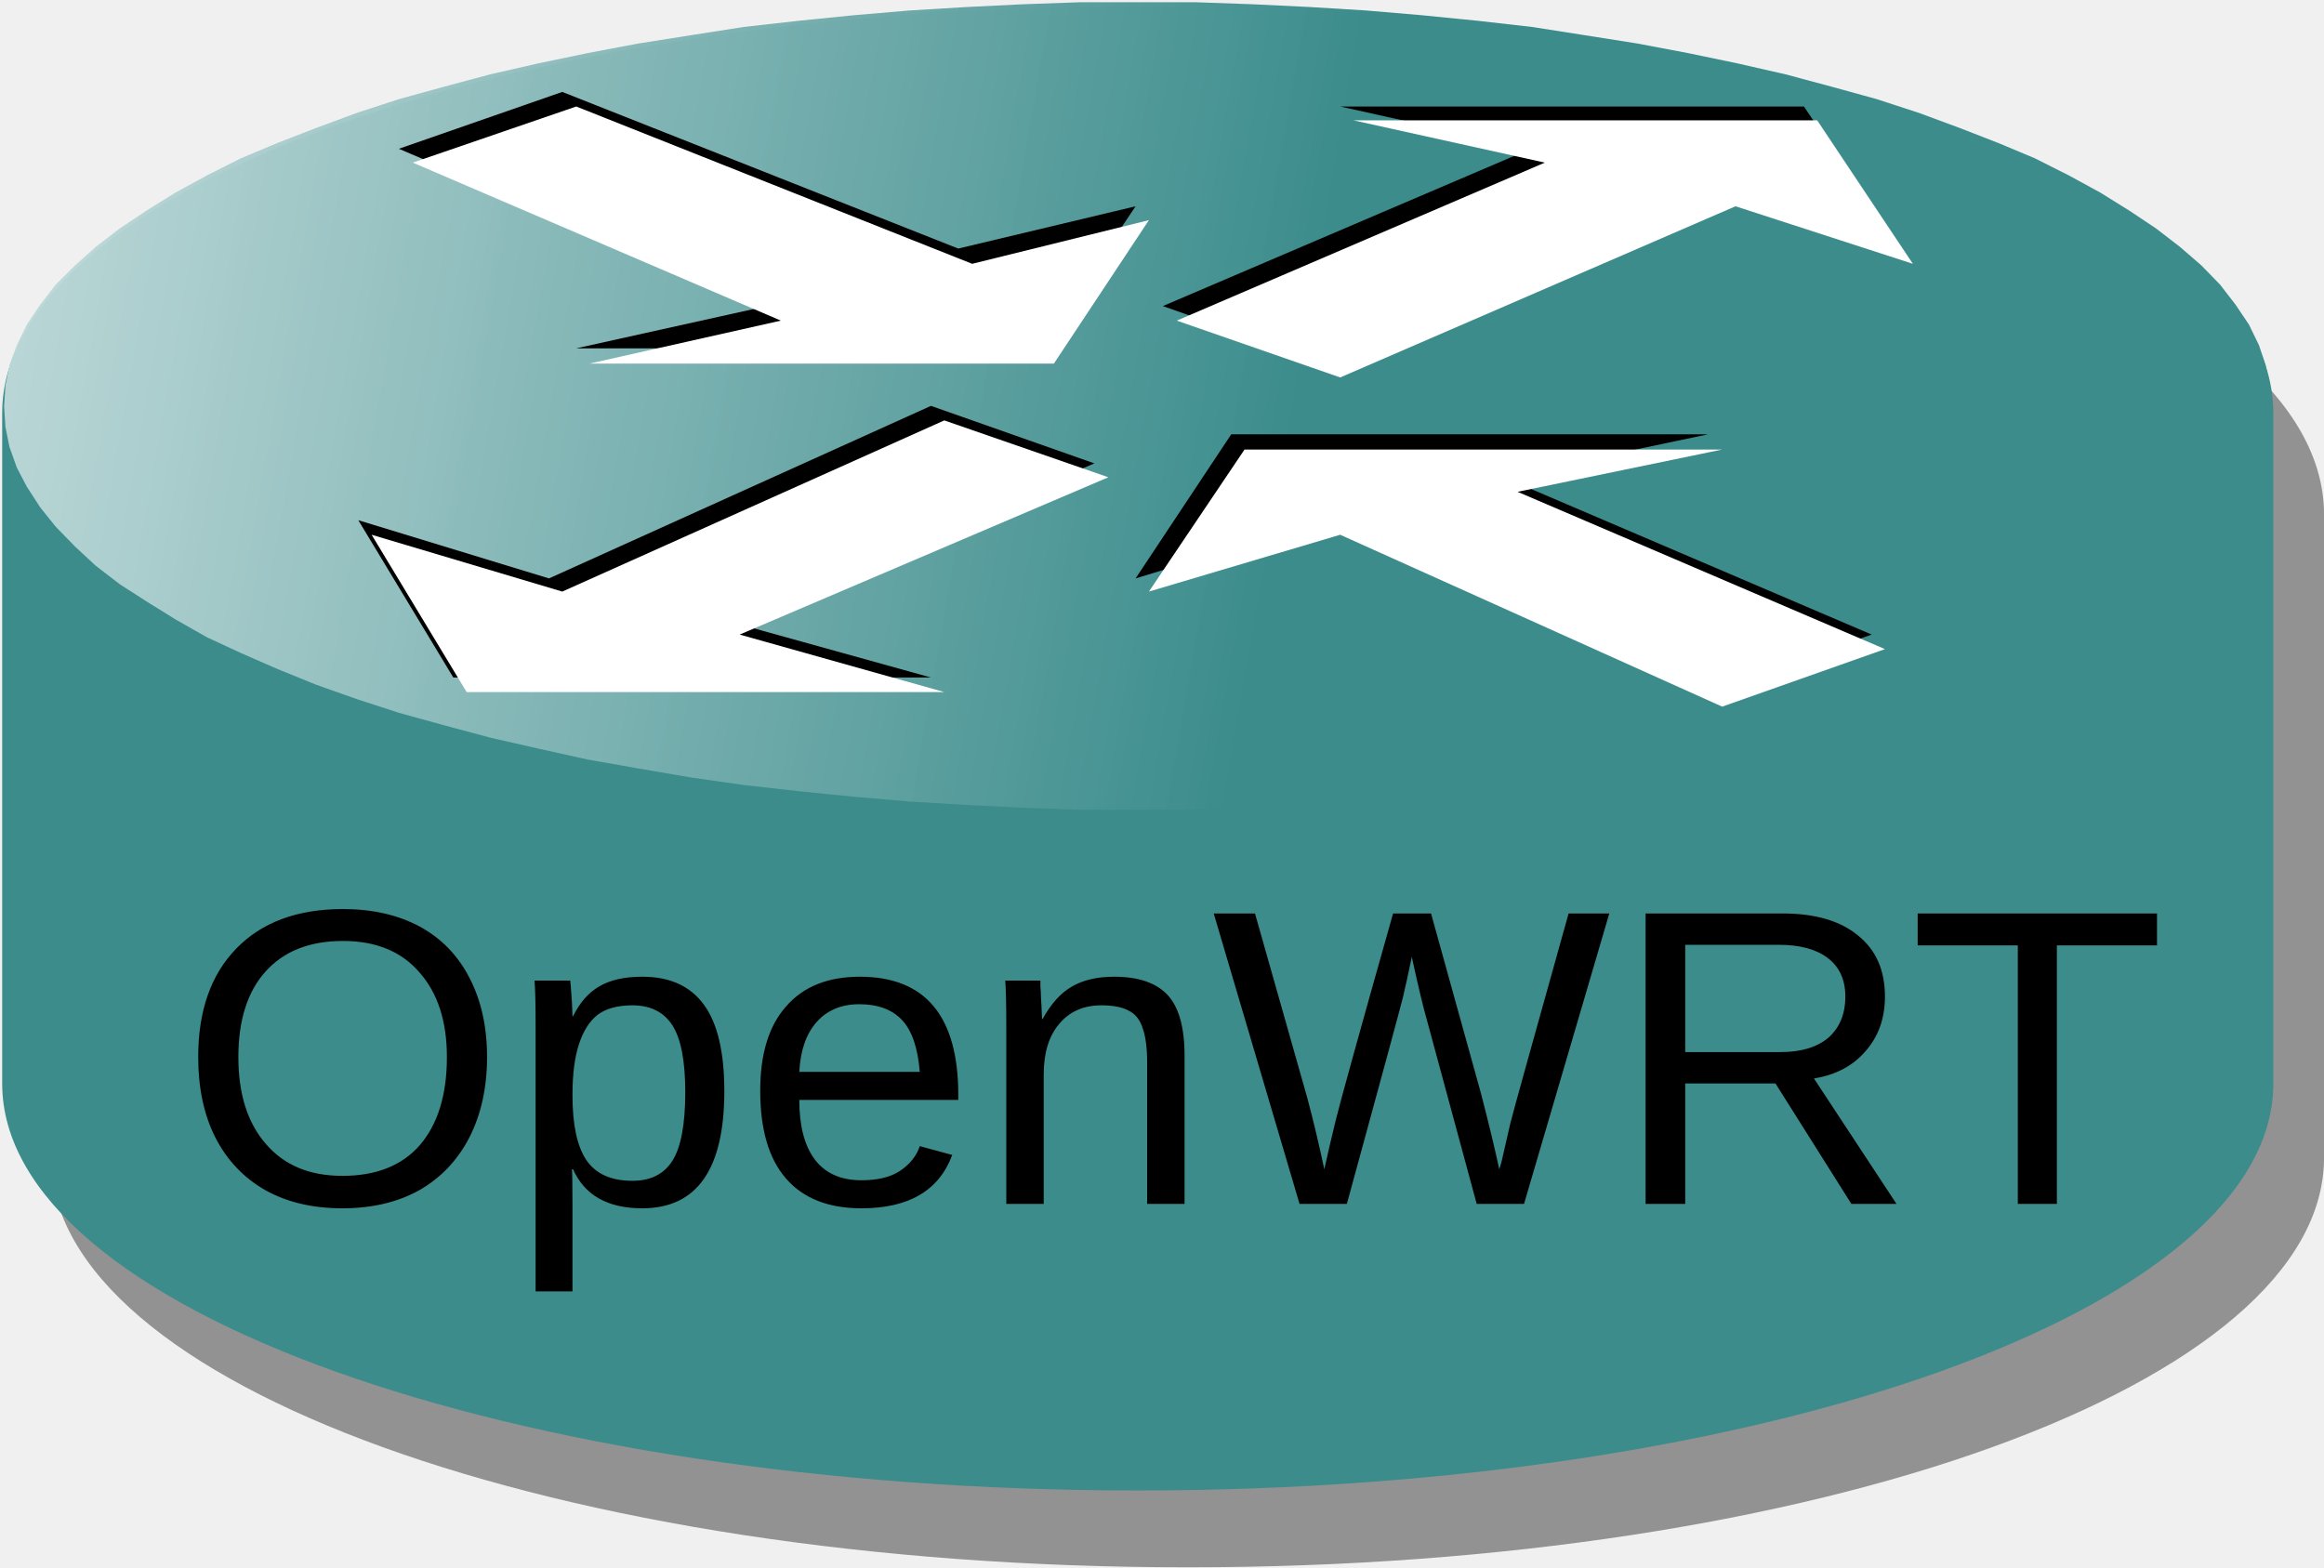
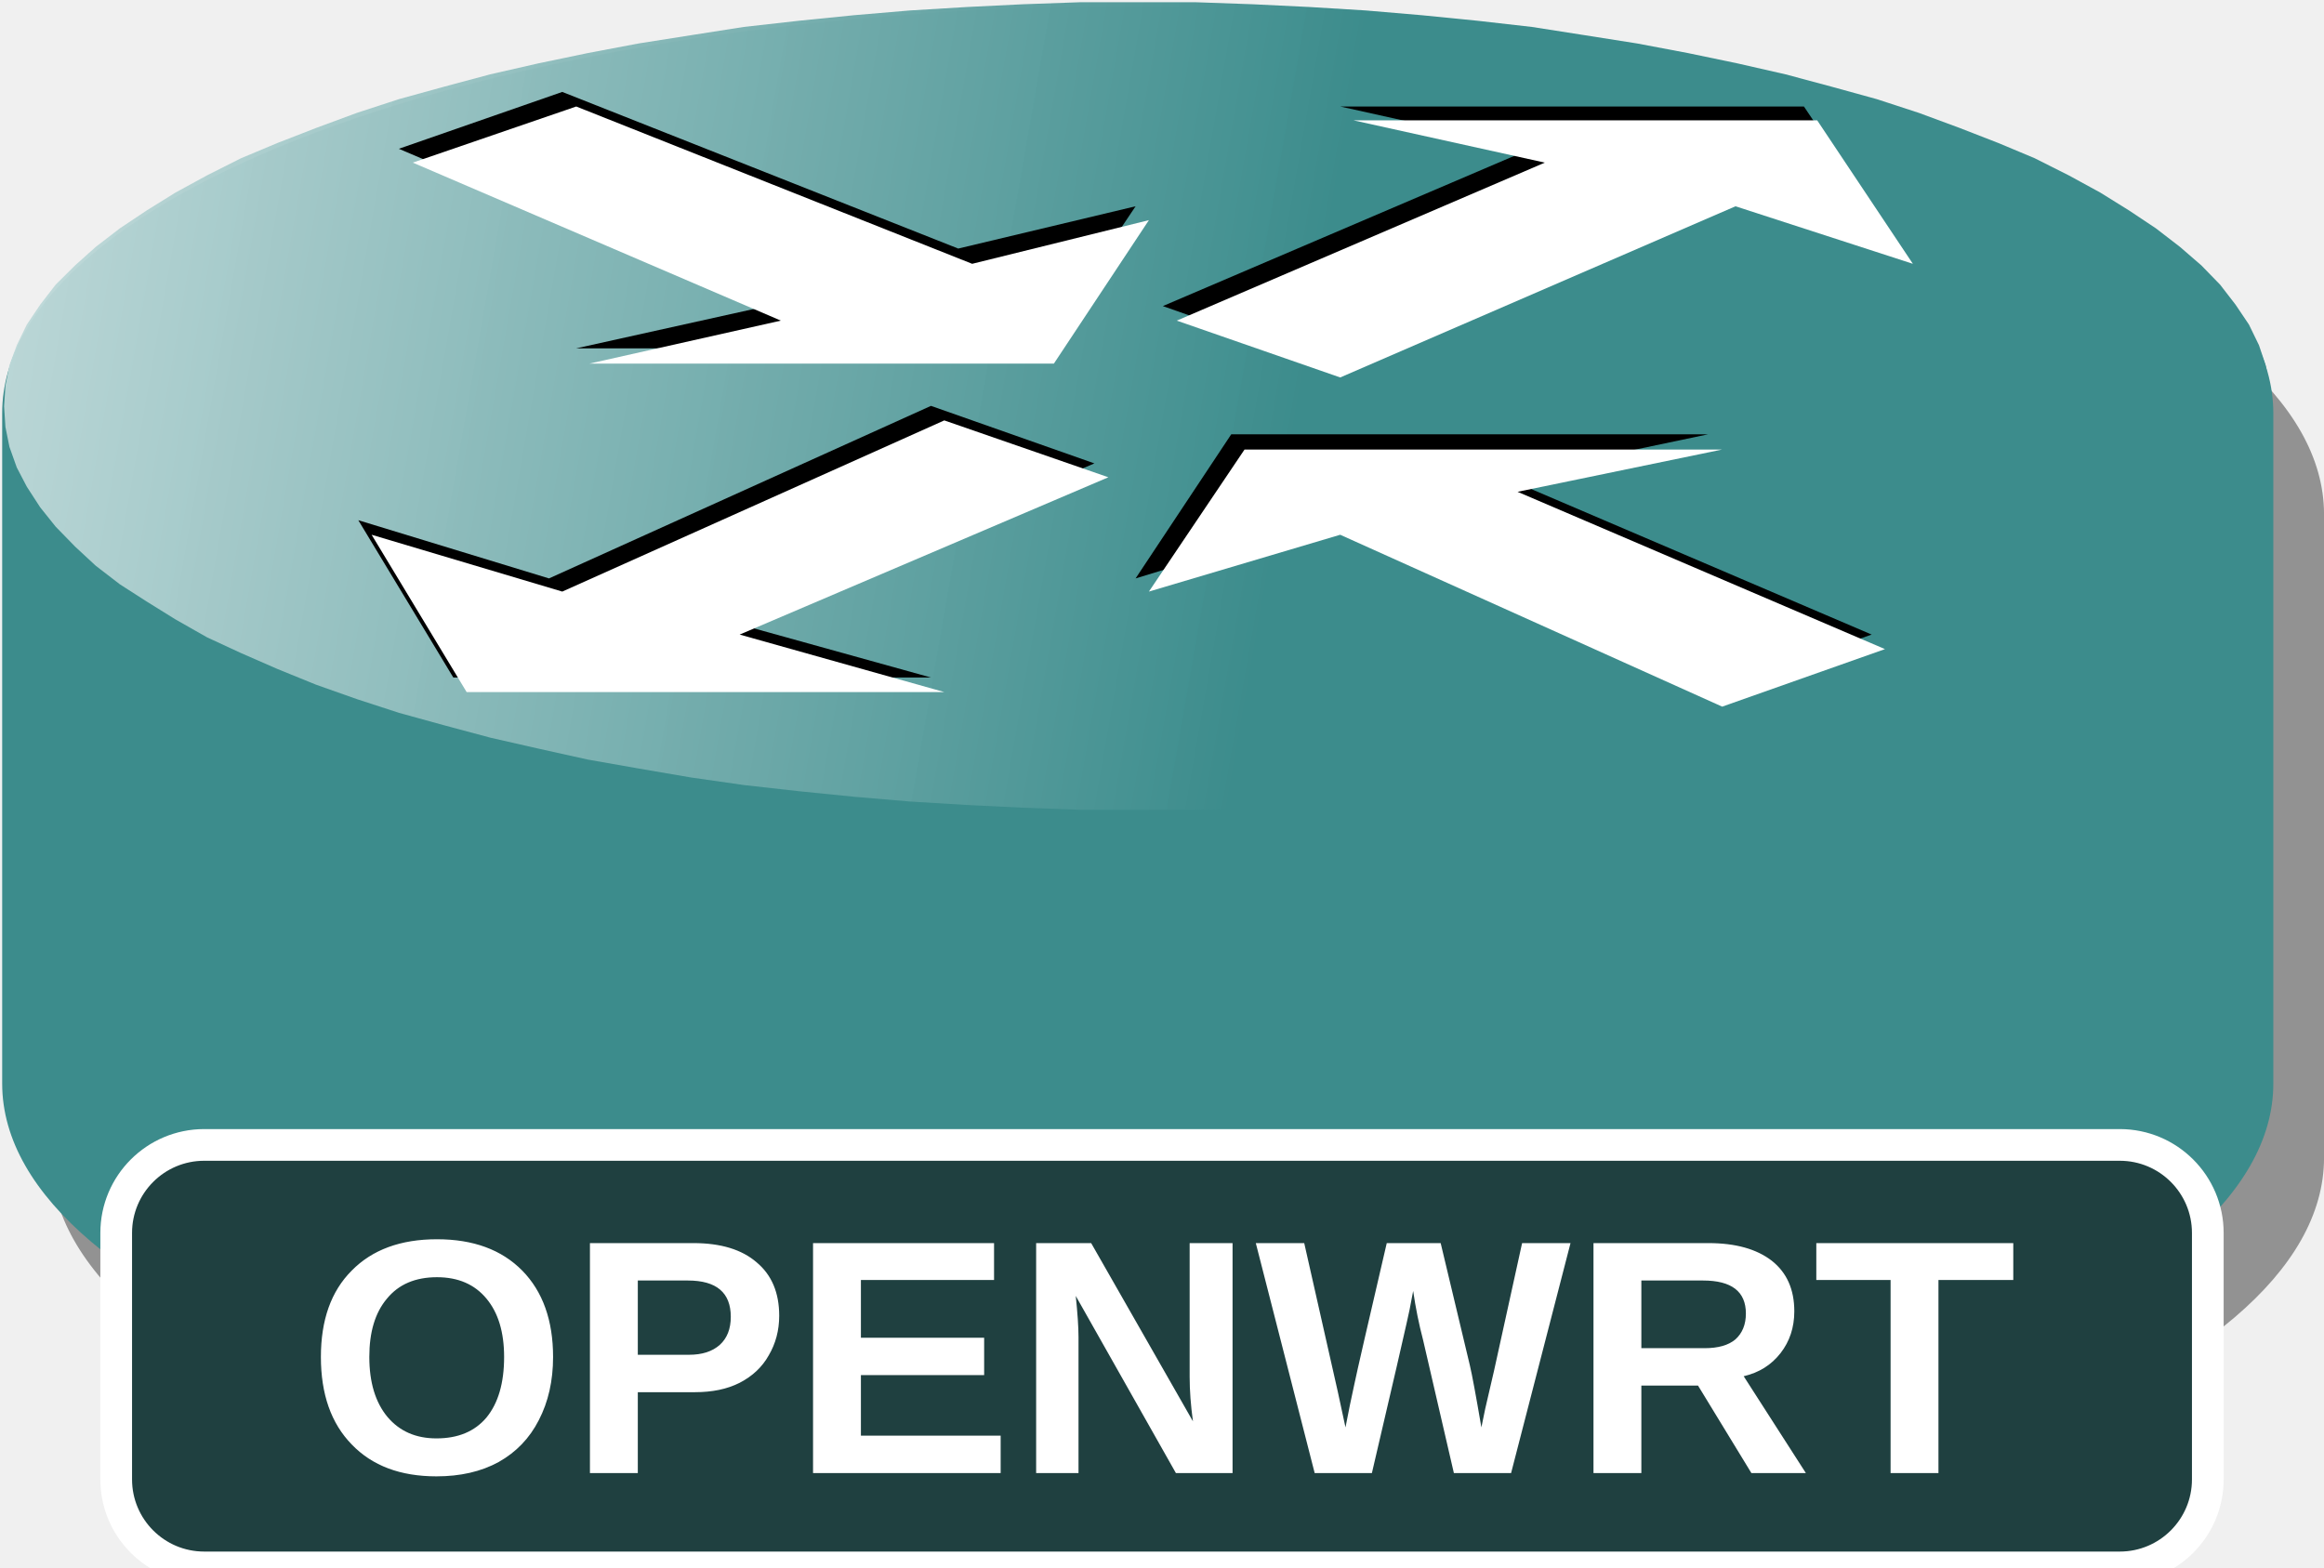
<svg xmlns="http://www.w3.org/2000/svg" xmlns:xlink="http://www.w3.org/1999/xlink" id="svg1998" width="66" height="44.516" version="1.0">
  <defs id="defs2001">
    <linearGradient id="linearGradient9312">
      <stop style="stop-color:#3c8c8c;stop-opacity:1;" offset="0" id="stop9314" />
      <stop style="stop-color:#ffffff;stop-opacity:0.941;" offset="1" id="stop9316" />
    </linearGradient>
    <marker orient="auto" refY="0" refX="0" id="Arrow2Lstart" style="overflow:visible">
      <path id="path11918" style="font-size:12px;fill-rule:evenodd;stroke-width:0.625;stroke-linejoin:round" d="M 8.719,4.034 L -2.207,0.016 L 8.719,-4.002 C 6.973,-1.63 6.983,1.616 8.719,4.034 z " transform="matrix(1.1,0,0,1.1,1.1,0)" />
    </marker>
    <marker orient="auto" refY="0" refX="0" id="Arrow1Send" style="overflow:visible">
      <path id="path11921" d="M 0,0 L 5,-5 L -12.5,0 L 5,5 L 0,0 z " style="fill-rule:evenodd;stroke:black;stroke-width:1pt;marker-start:none" transform="matrix(-0.2,0,0,-0.2,-1.2,0)" />
    </marker>
    <marker orient="auto" refY="0" refX="0" id="Arrow1Lstart" style="overflow:visible">
      <path id="path11936" d="M 0,0 L 5,-5 L -12.5,0 L 5,5 L 0,0 z " style="fill-rule:evenodd;stroke:black;stroke-width:1pt;marker-start:none" transform="matrix(0.8,0,0,0.8,10,0)" />
    </marker>
    <linearGradient xlink:href="#linearGradient9312" id="linearGradient2216" gradientUnits="userSpaceOnUse" gradientTransform="matrix(15.25283,0,0,14.08262,53.46753,3.418838)" x1="-1.093" y1="0.631" x2="-4.583" y2="0.07" />
  </defs>
  <rect style="opacity:1;fill:#000000;fill-opacity:0.392;fill-rule:evenodd;stroke:none;stroke-width:0.2;stroke-linecap:square;stroke-linejoin:miter;stroke-miterlimit:4;stroke-dasharray:none;stroke-opacity:1" id="rect4558" width="64.553" height="41.539" x="1.448" y="2.977" ry="11.632" rx="32.213" />
  <rect style="opacity:1;fill:#3c8c8c;fill-opacity:1;fill-rule:evenodd;stroke:none;stroke-width:0.015;stroke-linecap:square;stroke-linejoin:miter;stroke-miterlimit:4;stroke-dasharray:none;stroke-opacity:1" id="rect9971" width="64.499" height="42.154" x="0.062" y="0.181" ry="11.557" rx="32.25" />
  <g id="g4160">
    <path id="path4815" d="M 64.514,11.541 L 64.457,10.956 L 64.343,10.37 L 64.153,9.804 L 63.868,9.218 L 63.487,8.652 L 63.05,8.086 L 62.518,7.539 L 61.909,7.012 L 61.225,6.485 L 60.464,5.978 L 59.647,5.47 L 58.753,4.982 L 57.783,4.494 L 56.757,4.064 L 55.654,3.635 L 54.494,3.206 L 53.296,2.815 L 52.022,2.464 L 50.71,2.112 L 49.341,1.8 L 47.934,1.507 L 46.489,1.234 L 45.006,1 L 43.504,0.765 L 41.964,0.59 L 40.386,0.433 L 38.789,0.297 L 37.192,0.199 L 35.576,0.121 L 33.94,0.063 L 32.324,0.063 L 32.324,0.063 L 30.689,0.063 L 29.054,0.121 L 27.457,0.199 L 25.841,0.297 L 24.244,0.433 L 22.684,0.59 L 21.125,0.765 L 19.623,1 L 18.14,1.234 L 16.695,1.507 L 15.288,1.8 L 13.919,2.112 L 12.607,2.464 L 11.333,2.815 L 10.136,3.206 L 8.976,3.635 L 7.873,4.064 L 6.846,4.494 L 5.877,4.982 L 4.983,5.47 L 4.165,5.978 L 3.405,6.485 L 2.72,7.012 L 2.131,7.539 L 1.58,8.086 L 1.142,8.652 L 0.762,9.218 L 0.477,9.804 L 0.268,10.37 L 0.154,10.956 L 0.116,11.541 L 0.116,11.541 L 0.154,12.127 L 0.268,12.693 L 0.477,13.279 L 0.762,13.825 L 1.142,14.411 L 1.58,14.958 L 2.131,15.524 L 2.72,16.07 L 3.405,16.597 L 4.165,17.085 L 4.983,17.593 L 5.877,18.101 L 6.846,18.55 L 7.873,18.999 L 8.976,19.448 L 10.136,19.858 L 11.333,20.248 L 12.607,20.599 L 13.919,20.951 L 15.288,21.263 L 16.695,21.575 L 18.14,21.829 L 19.623,22.083 L 21.125,22.298 L 22.684,22.473 L 24.244,22.63 L 25.841,22.766 L 27.457,22.864 L 29.054,22.942 L 30.689,23.001 L 32.324,23.001 L 32.324,23.001 L 33.94,23.001 L 35.576,22.942 L 37.192,22.864 L 38.789,22.766 L 40.386,22.63 L 41.964,22.473 L 43.504,22.298 L 45.006,22.083 L 46.489,21.829 L 47.934,21.575 L 49.341,21.263 L 50.71,20.951 L 52.022,20.599 L 53.296,20.248 L 54.494,19.858 L 55.654,19.448 L 56.757,18.999 L 57.783,18.55 L 58.753,18.101 L 59.647,17.593 L 60.464,17.085 L 61.225,16.597 L 61.909,16.07 L 62.518,15.524 L 63.05,14.958 L 63.487,14.411 L 63.868,13.825 L 64.153,13.279 L 64.343,12.693 L 64.457,12.127 L 64.514,11.541" style="fill:url(#linearGradient2216);fill-opacity:1;stroke:none;stroke-width:0.019;stroke-miterlimit:4;stroke-dasharray:none;stroke-opacity:1" />
    <path id="path4819" d="M 33.024,8.694 L 37.665,10.327 L 48.909,5.446 L 53.947,7.06 L 51.23,3.025 L 38.061,3.025 L 43.476,4.226 L 33.024,8.694" style="fill:#000000;stroke:none;stroke-width:0.001" />
    <path id="path4821" d="M 31.08,13.162 L 26.439,11.528 L 15.591,16.429 L 10.176,14.776 L 12.874,19.244 L 26.439,19.244 L 20.628,17.63 L 31.08,13.162" style="fill:#000000;stroke:none;stroke-width:0.001" />
    <path id="path4823" d="M 11.327,4.226 L 15.968,2.611 L 27.213,7.06 L 32.25,5.859 L 29.552,9.894 L 16.365,9.894 L 21.779,8.694 L 11.327,4.226" style="fill:#000000;stroke:none;stroke-width:0.001" />
    <path id="path4825" d="M 53.154,18.024 L 48.513,19.657 L 37.665,14.776 L 32.25,16.429 L 34.967,12.335 L 48.513,12.335 L 42.702,13.556 L 53.154,18.024" style="fill:#000000;stroke:none;stroke-width:0.001" />
    <path id="path4827" d="M 33.42,9.107 L 38.061,10.721 L 49.287,5.859 L 54.324,7.493 L 51.607,3.418 L 38.438,3.418 L 43.872,4.619 L 33.42,9.107" style="fill:#ffffff;stroke:none;stroke-width:0.001" />
    <path id="path4829" d="M 31.477,13.556 L 26.817,11.941 L 15.968,16.803 L 10.554,15.189 L 13.252,19.657 L 26.817,19.657 L 21.006,18.024 L 31.477,13.556" style="fill:#ffffff;stroke:none;stroke-width:0.001" />
    <path id="path4831" d="M 11.723,4.619 L 16.365,3.025 L 27.609,7.493 L 32.628,6.253 L 29.93,10.327 L 16.742,10.327 L 22.176,9.107 L 11.723,4.619" style="fill:#ffffff;stroke:none;stroke-width:0.001" />
    <path id="path4833" d="M 53.532,18.437 L 48.909,20.071 L 38.061,15.189 L 32.628,16.803 L 35.344,12.768 L 48.909,12.768 L 43.098,13.969 L 53.532,18.437" style="fill:#ffffff;stroke:none;stroke-width:0.001" />
-     <text xml:space="preserve" style="font-size:12px;text-align:start;letter-spacing:0px;writing-mode:lr-tb;direction:ltr;text-anchor:start;fill:#000000;stroke-width:1.002" x="5.066" y="34.195" id="text1">
-       <tspan id="tspan1" x="5.066" y="34.195" style="font-style:normal;font-variant:normal;font-weight:normal;font-stretch:normal;font-size:12px;font-family:Arial;-inkscape-font-specification:Arial;fill:#000000;fill-opacity:1">OpenWRT</tspan>
-     </text>
+   </g>
+   <g id="cqu-label">
+     <rect x="3.30" y="32.52" width="59.40" height="12.0" rx="2.5" fill="#1f4040" stroke="#ffffff" stroke-width="0.9" />
+     <text x="33.00" y="41.84" font-family="Arial, Helvetica, sans-serif" font-size="9.50" font-weight="bold" text-anchor="middle" fill="#ffffff">OPENWRT</text>
  </g>
</svg>
